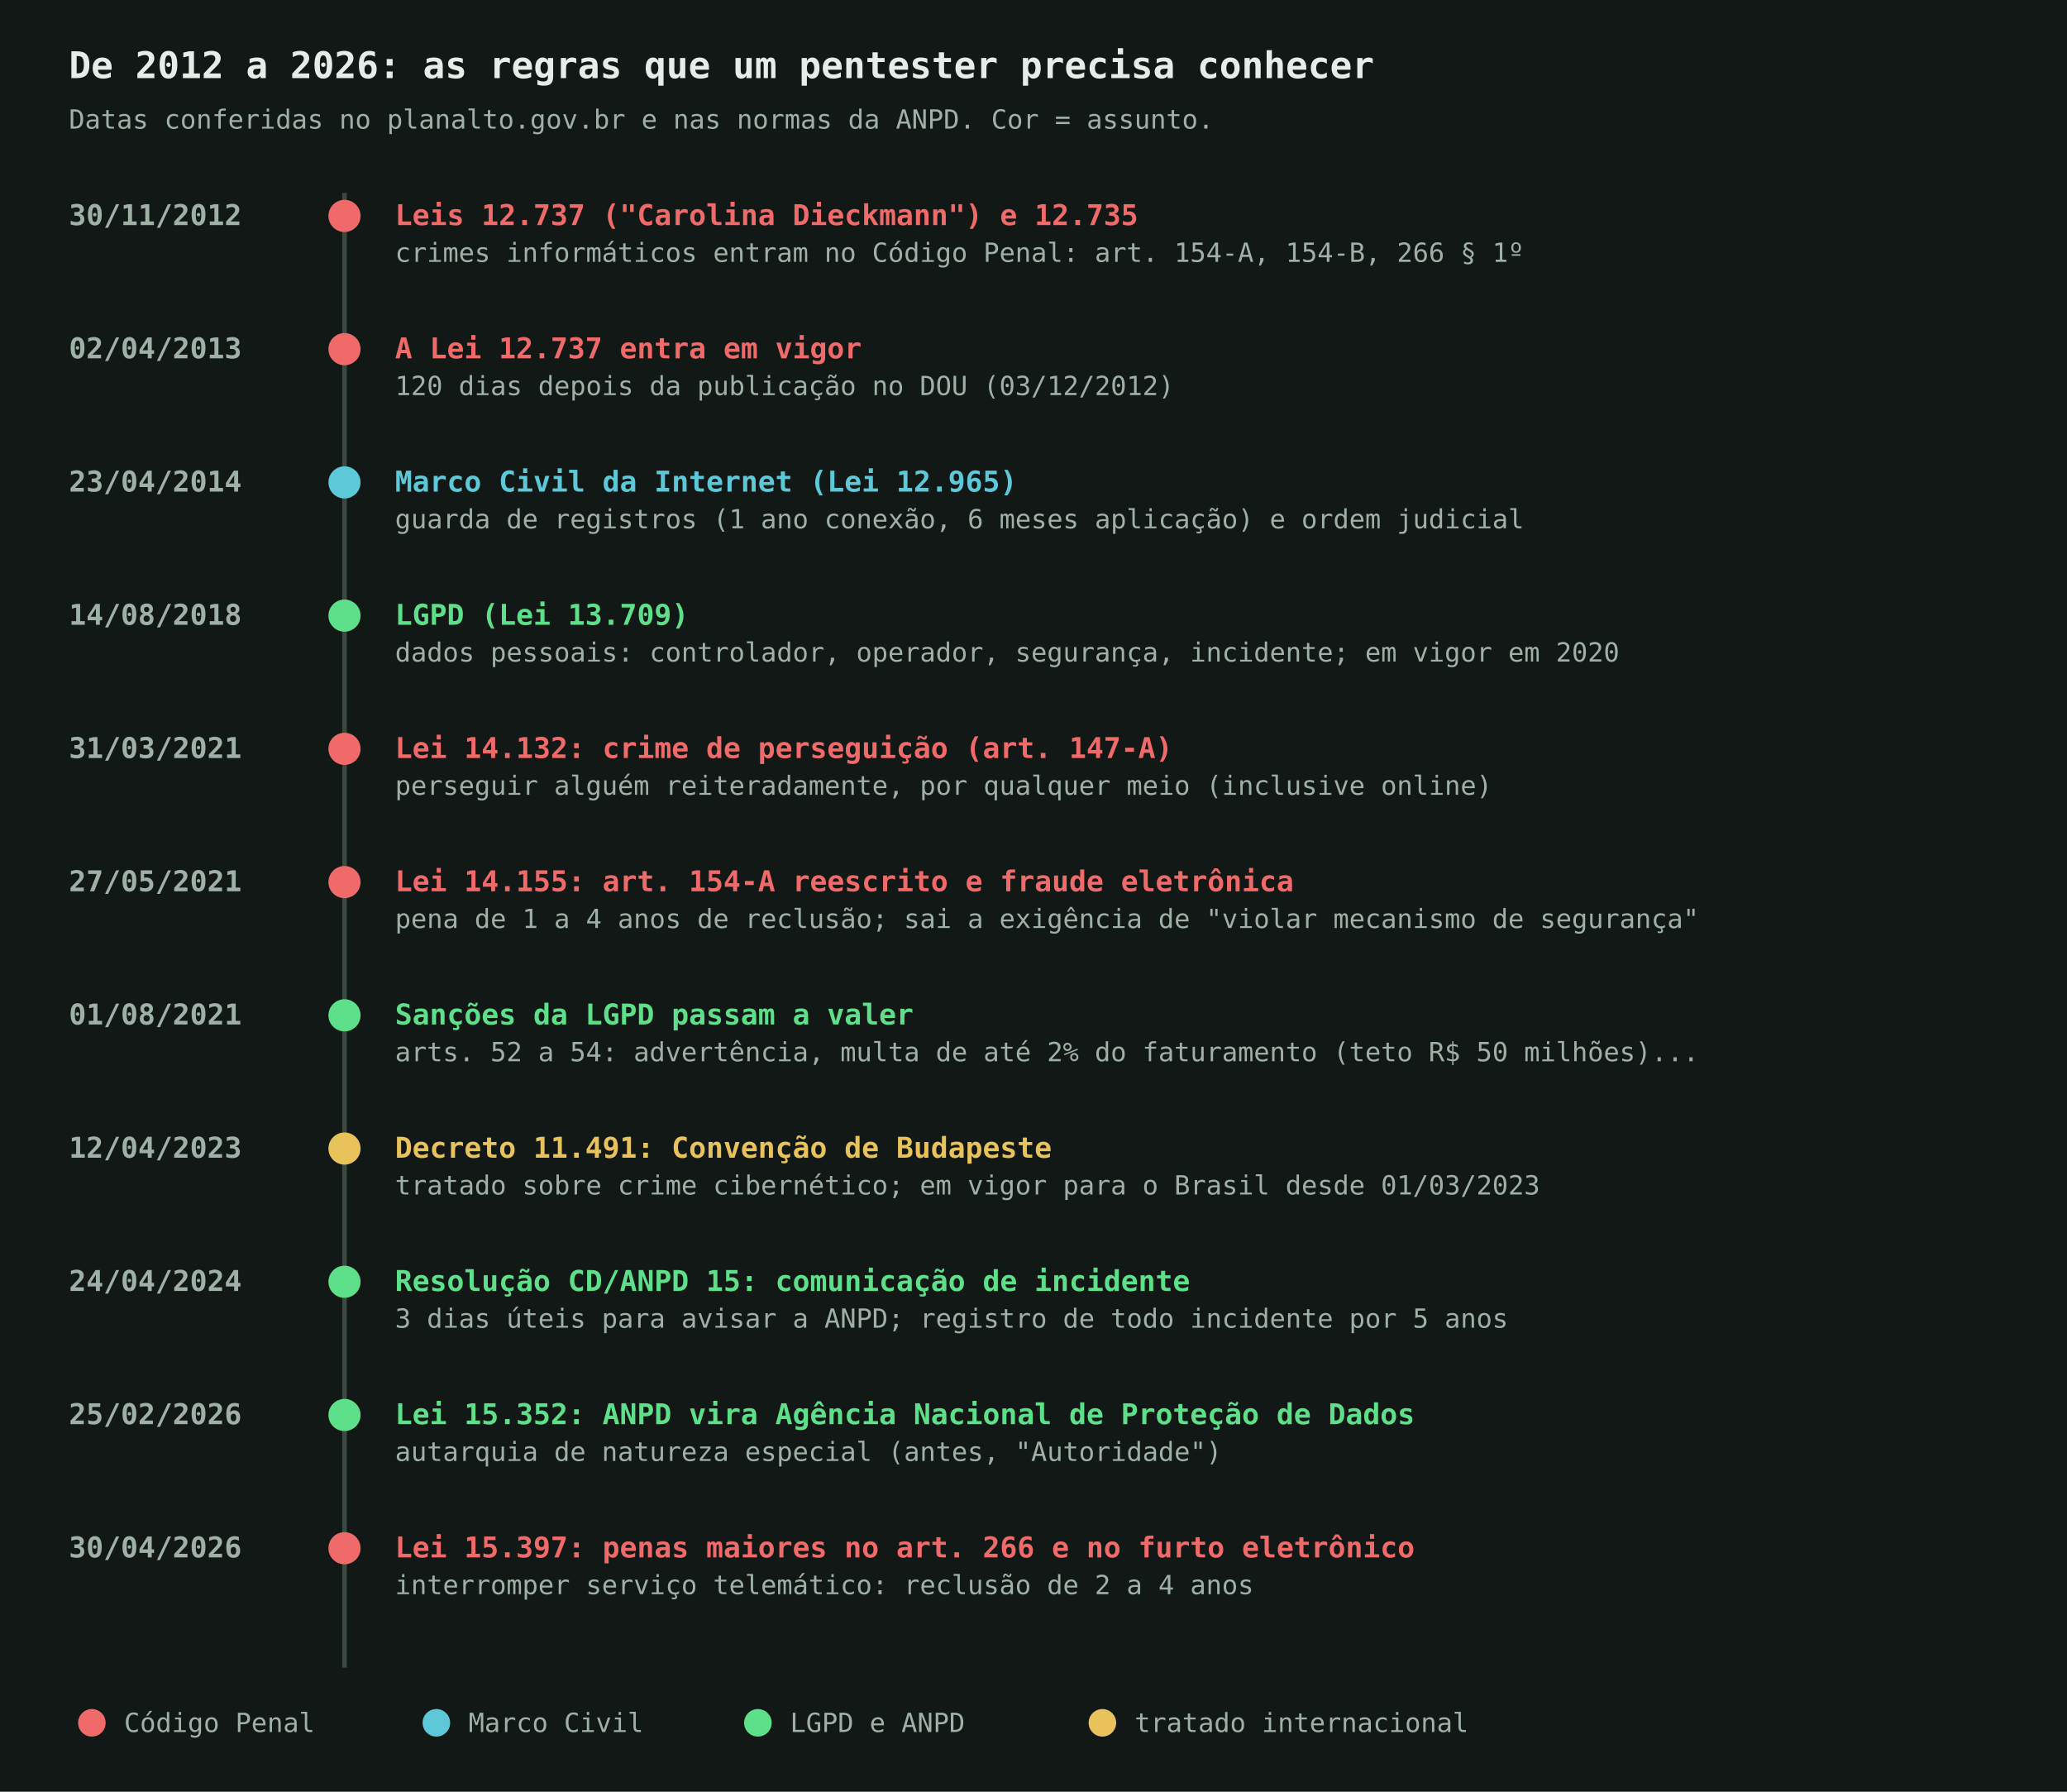
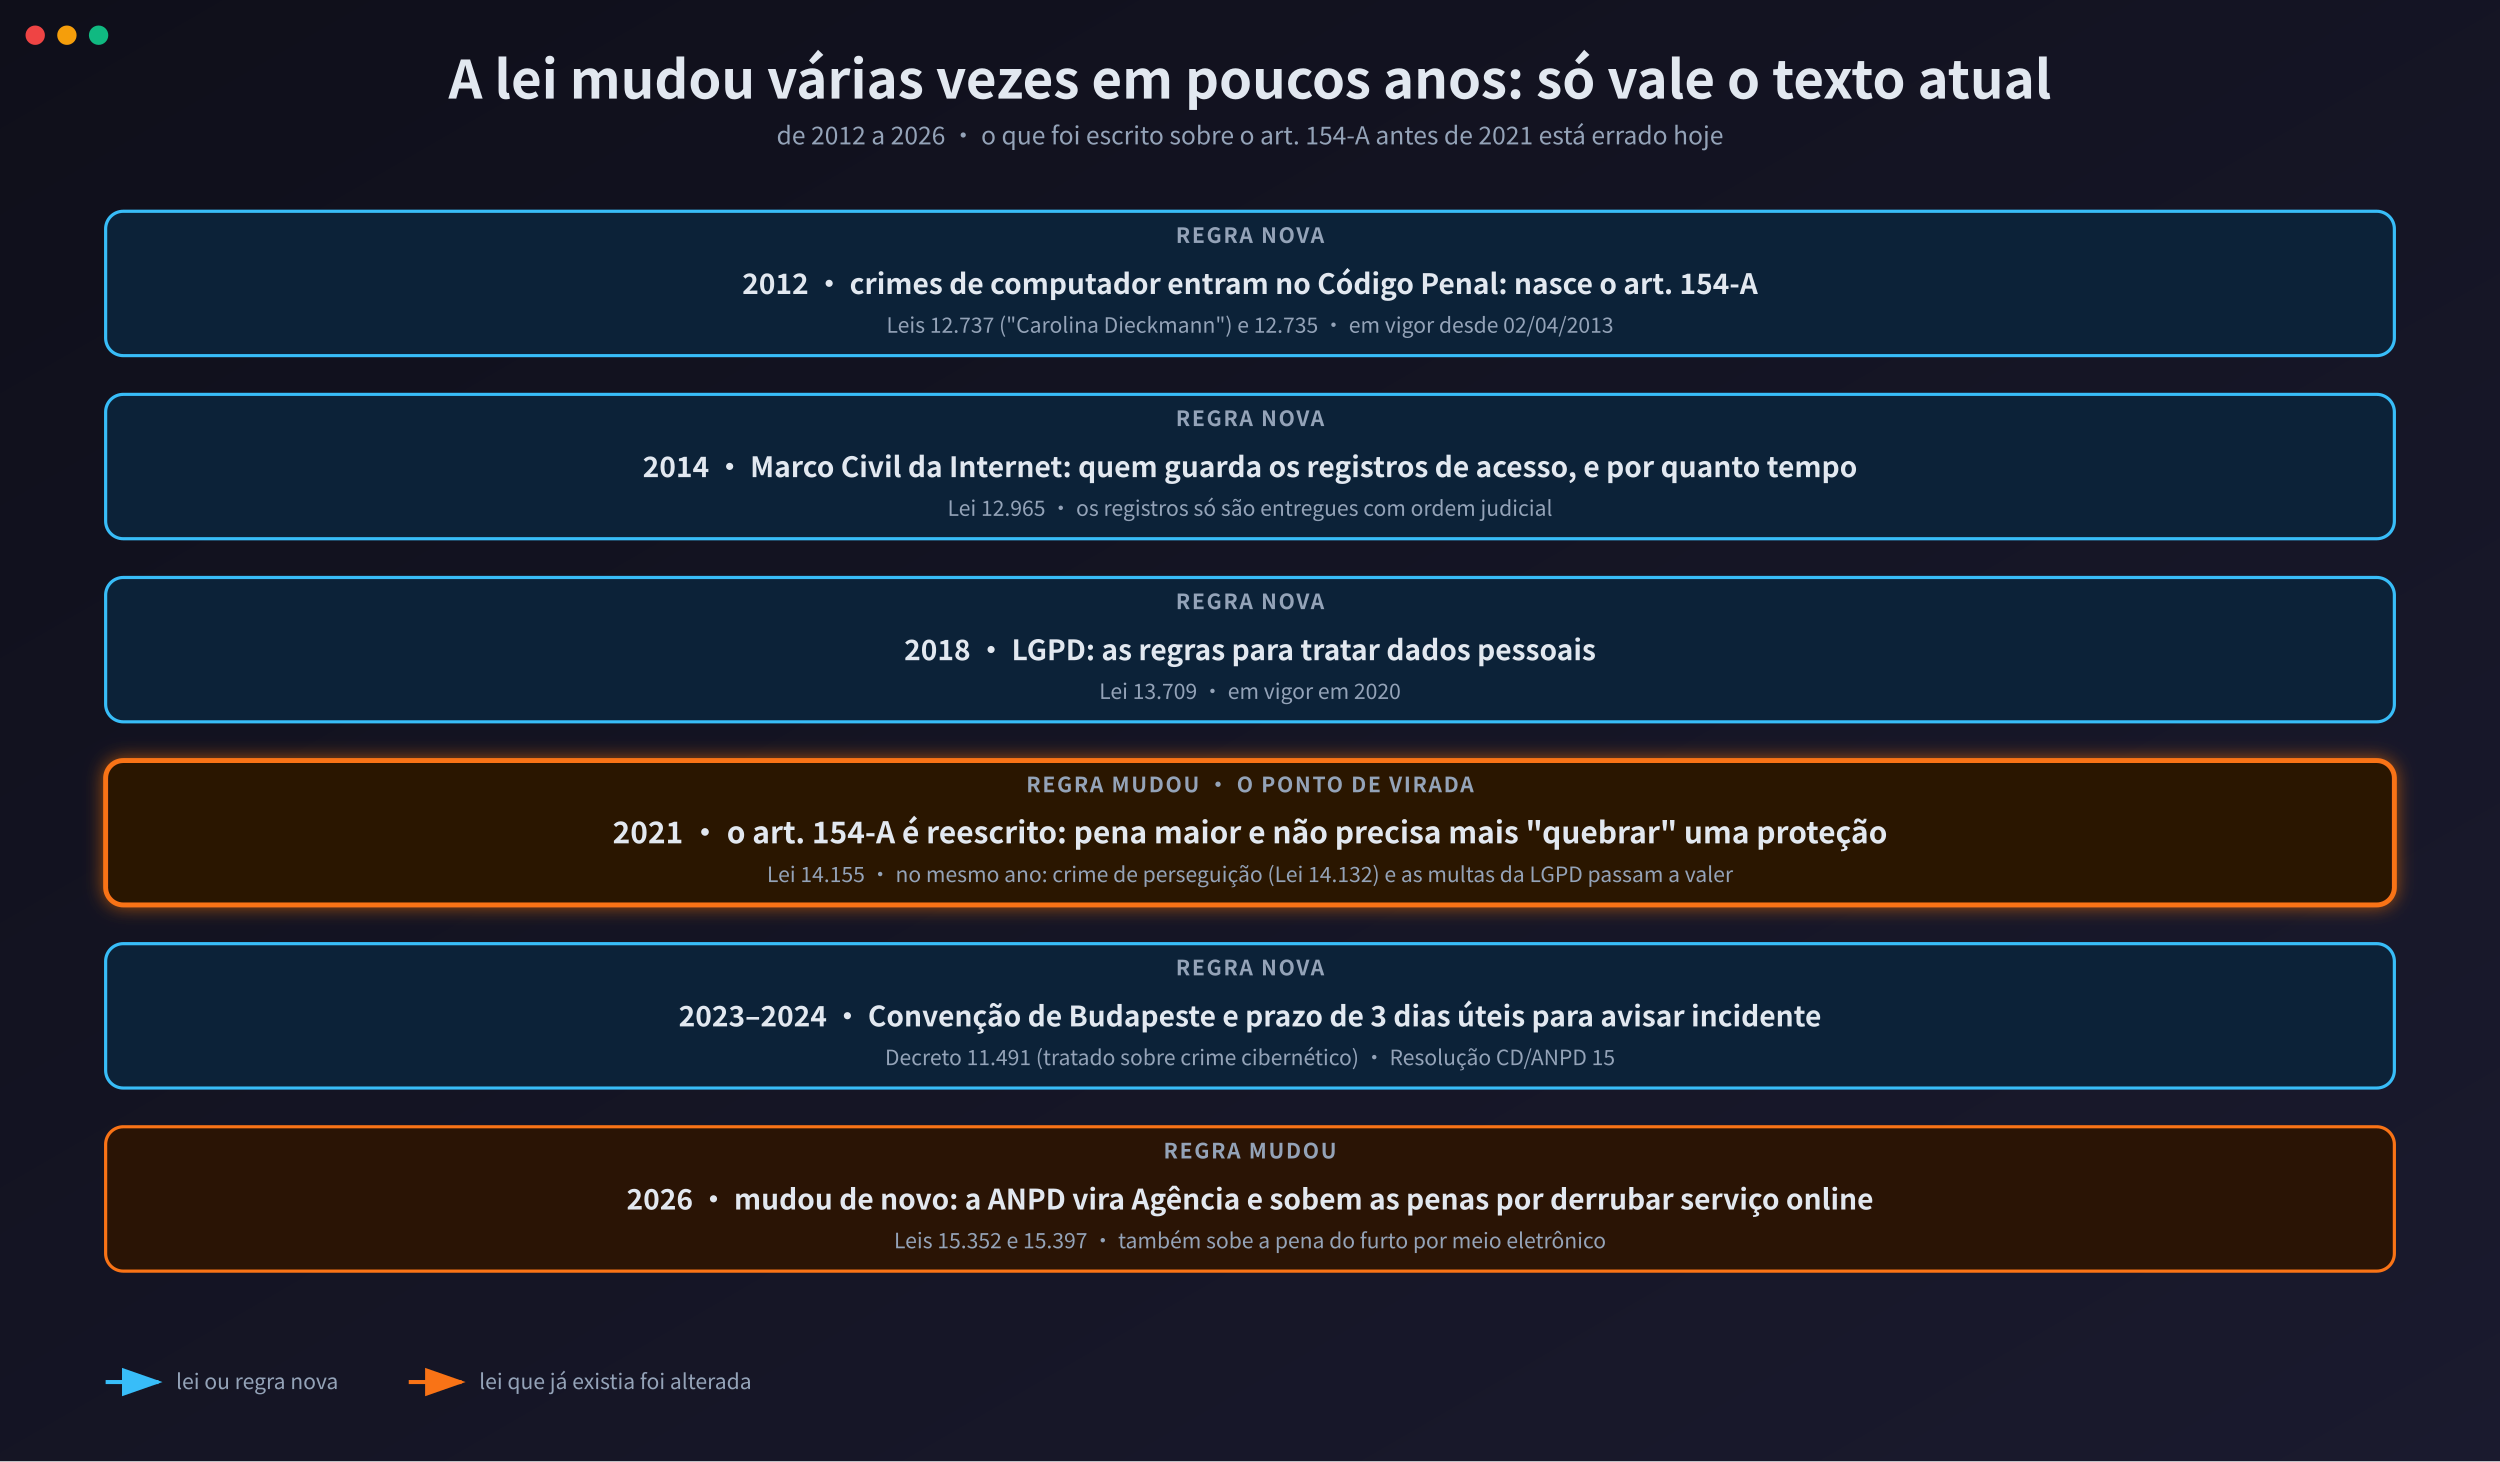
- <svg xmlns="http://www.w3.org/2000/svg" viewBox="0 0 900 780" role="img" aria-labelledby="t d">
-   <style>
-     text { font-family: ui-monospace, "DejaVu Sans Mono", Menlo, Consolas, monospace; fill: #e6ede8; white-space: pre; }
-     .t { font-size: 16px; font-weight: 700; }
-     .dt { font-size: 12.5px; font-weight: 700; fill: #9fb0a6; }
-     .m { font-size: 12.5px; font-weight: 700; }
-     .s { font-size: 11.5px; fill: #9fb0a6; }
-   </style>
-   <rect width="900" height="780" fill="#121815" />
-   <text class="t" x="30" y="34">De 2012 a 2026: as regras que um pentester precisa conhecer</text>
-   <text class="s" x="30" y="56">Datas conferidas no planalto.gov.br e nas normas da ANPD. Cor = assunto.</text>
-   <line x1="150" y1="84" x2="150" y2="726" stroke="#3a4a42" stroke-width="2" />
-   <text class="dt" x="30" y="98">30/11/2012</text>
-   <circle cx="150" cy="94" r="7" fill="#f06a6a" />
-   <text class="m" x="172" y="98" style="fill:#f06a6a">Leis 12.737 ("Carolina Dieckmann") e 12.735</text>
-   <text class="s" x="172" y="114">crimes informáticos entram no Código Penal: art. 154-A, 154-B, 266 § 1º</text>
-   <text class="dt" x="30" y="156">02/04/2013</text>
-   <circle cx="150" cy="152" r="7" fill="#f06a6a" />
-   <text class="m" x="172" y="156" style="fill:#f06a6a">A Lei 12.737 entra em vigor</text>
-   <text class="s" x="172" y="172">120 dias depois da publicação no DOU (03/12/2012)</text>
-   <text class="dt" x="30" y="214">23/04/2014</text>
-   <circle cx="150" cy="210" r="7" fill="#5cc8d8" />
-   <text class="m" x="172" y="214" style="fill:#5cc8d8">Marco Civil da Internet (Lei 12.965)</text>
-   <text class="s" x="172" y="230">guarda de registros (1 ano conexão, 6 meses aplicação) e ordem judicial</text>
-   <text class="dt" x="30" y="272">14/08/2018</text>
-   <circle cx="150" cy="268" r="7" fill="#5ee08a" />
-   <text class="m" x="172" y="272" style="fill:#5ee08a">LGPD (Lei 13.709)</text>
-   <text class="s" x="172" y="288">dados pessoais: controlador, operador, segurança, incidente; em vigor em 2020</text>
-   <text class="dt" x="30" y="330">31/03/2021</text>
-   <circle cx="150" cy="326" r="7" fill="#f06a6a" />
-   <text class="m" x="172" y="330" style="fill:#f06a6a">Lei 14.132: crime de perseguição (art. 147-A)</text>
-   <text class="s" x="172" y="346">perseguir alguém reiteradamente, por qualquer meio (inclusive online)</text>
-   <text class="dt" x="30" y="388">27/05/2021</text>
-   <circle cx="150" cy="384" r="7" fill="#f06a6a" />
-   <text class="m" x="172" y="388" style="fill:#f06a6a">Lei 14.155: art. 154-A reescrito e fraude eletrônica</text>
-   <text class="s" x="172" y="404">pena de 1 a 4 anos de reclusão; sai a exigência de "violar mecanismo de segurança"</text>
-   <text class="dt" x="30" y="446">01/08/2021</text>
-   <circle cx="150" cy="442" r="7" fill="#5ee08a" />
-   <text class="m" x="172" y="446" style="fill:#5ee08a">Sanções da LGPD passam a valer</text>
-   <text class="s" x="172" y="462">arts. 52 a 54: advertência, multa de até 2% do faturamento (teto R$ 50 milhões)...</text>
-   <text class="dt" x="30" y="504">12/04/2023</text>
-   <circle cx="150" cy="500" r="7" fill="#e8c25a" />
-   <text class="m" x="172" y="504" style="fill:#e8c25a">Decreto 11.491: Convenção de Budapeste</text>
-   <text class="s" x="172" y="520">tratado sobre crime cibernético; em vigor para o Brasil desde 01/03/2023</text>
-   <text class="dt" x="30" y="562">24/04/2024</text>
-   <circle cx="150" cy="558" r="7" fill="#5ee08a" />
-   <text class="m" x="172" y="562" style="fill:#5ee08a">Resolução CD/ANPD 15: comunicação de incidente</text>
-   <text class="s" x="172" y="578">3 dias úteis para avisar a ANPD; registro de todo incidente por 5 anos</text>
-   <text class="dt" x="30" y="620">25/02/2026</text>
-   <circle cx="150" cy="616" r="7" fill="#5ee08a" />
-   <text class="m" x="172" y="620" style="fill:#5ee08a">Lei 15.352: ANPD vira Agência Nacional de Proteção de Dados</text>
-   <text class="s" x="172" y="636">autarquia de natureza especial (antes, "Autoridade")</text>
-   <text class="dt" x="30" y="678">30/04/2026</text>
-   <circle cx="150" cy="674" r="7" fill="#f06a6a" />
-   <text class="m" x="172" y="678" style="fill:#f06a6a">Lei 15.397: penas maiores no art. 266 e no furto eletrônico</text>
-   <text class="s" x="172" y="694">interromper serviço telemático: reclusão de 2 a 4 anos</text>
-   <circle cx="40" cy="750" r="6" fill="#f06a6a" />
-   <text class="s" x="54" y="754">Código Penal</text>
-   <circle cx="190" cy="750" r="6" fill="#5cc8d8" />
-   <text class="s" x="204" y="754">Marco Civil</text>
-   <circle cx="330" cy="750" r="6" fill="#5ee08a" />
-   <text class="s" x="344" y="754">LGPD e ANPD</text>
-   <circle cx="480" cy="750" r="6" fill="#e8c25a" />
-   <text class="s" x="494" y="754">tratado internacional</text>
+ <svg xmlns="http://www.w3.org/2000/svg" viewBox="0 0 1420 830" width="1420" height="830" data-generator="fireworks-tech-graph" data-schema-version="1" data-text-metrics="heuristic-v1" data-style-id="2" data-visual-theme="Dark Terminal" data-diagram-type="architecture" data-motion-scene="" data-semantic-profile="generic" data-semantic-valid="true" data-quality-profile="standard" data-max-bends-per-edge="12" data-max-total-bends="100" data-max-route-stretch="5.0" data-max-bridged-crossings="8" data-min-node-gap="0.0" data-min-container-gutter="0.0" data-min-label-clearance="2.0" data-min-segment-length="0.0">
+   <defs>
+     <marker id="arrowA" markerWidth="10" markerHeight="7" refX="9" refY="3.5" orient="auto">
+       <polygon points="0 0, 10 3.5, 0 7" fill="#a855f7" />
+     </marker>
+     <marker id="arrowB" markerWidth="10" markerHeight="7" refX="9" refY="3.5" orient="auto">
+       <polygon points="0 0, 10 3.5, 0 7" fill="#22c55e" />
+     </marker>
+     <marker id="arrowC" markerWidth="10" markerHeight="7" refX="9" refY="3.5" orient="auto">
+       <polygon points="0 0, 10 3.5, 0 7" fill="#38bdf8" />
+     </marker>
+     <marker id="arrowE" markerWidth="10" markerHeight="7" refX="9" refY="3.5" orient="auto">
+       <polygon points="0 0, 10 3.5, 0 7" fill="#fb7185" />
+     </marker>
+     <marker id="arrowF" markerWidth="10" markerHeight="7" refX="9" refY="3.5" orient="auto">
+       <polygon points="0 0, 10 3.5, 0 7" fill="#f59e0b" />
+     </marker>
+     <marker id="arrowG" markerWidth="10" markerHeight="7" refX="9" refY="3.5" orient="auto">
+       <polygon points="0 0, 10 3.5, 0 7" fill="#f97316" />
+     </marker>
+     <marker id="arrowH" markerWidth="10" markerHeight="7" refX="9" refY="3.5" orient="auto">
+       <polygon points="0 0, 10 3.5, 0 7" fill="#94a3b8" />
+     </marker>
+     <linearGradient id="terminalGradient" x1="0%" y1="0%" x2="100%" y2="100%">
+       <stop offset="0%" stop-color="#0f0f1a" />
+       <stop offset="100%" stop-color="#1a1a2e" />
+     </linearGradient>
+     <filter id="glowBlue" x="-30%" y="-30%" width="160%" height="160%">
+       <feDropShadow dx="0" dy="0" stdDeviation="5" flood-color="#3b82f6" flood-opacity="0.65" />
+     </filter>
+     <filter id="glowPurple" x="-30%" y="-30%" width="160%" height="160%">
+       <feDropShadow dx="0" dy="0" stdDeviation="5" flood-color="#a855f7" flood-opacity="0.72" />
+     </filter>
+     <filter id="glowGreen" x="-30%" y="-30%" width="160%" height="160%">
+       <feDropShadow dx="0" dy="0" stdDeviation="5" flood-color="#22c55e" flood-opacity="0.62" />
+     </filter>
+     <filter id="glowOrange" x="-30%" y="-30%" width="160%" height="160%">
+       <feDropShadow dx="0" dy="0" stdDeviation="5" flood-color="#f97316" flood-opacity="0.62" />
+     </filter>
+     <style>
+     text { font-family: 'SF Mono', 'Fira Code', Menlo, 'Noto Sans CJK SC', 'Microsoft YaHei', 'SimHei', monospace; }
+     .title { font-size: 30px; font-weight: 700; fill: #e2e8f0; }
+     .subtitle { font-size: 14px; font-weight: 500; fill: #94a3b8; }
+     .section { font-size: 13px; font-weight: 700; fill: #38bdf8; letter-spacing: 1.4px; }
+     .section-sub { font-size: 12px; font-weight: 500; fill: #94a3b8; }
+     .node-title { font-weight: 700; fill: #e2e8f0; }
+     .node-sub { font-weight: 500; fill: #94a3b8; }
+     .node-type { font-size: 12px; font-weight: 700; fill: #94a3b8; letter-spacing: 0.08em; }
+     .arrow-label { font-size: 12px; font-weight: 600; fill: #cbd5e1; }
+     .legend { font-size: 12px; font-weight: 500; fill: #94a3b8; }
+     .footnote { font-size: 12px; font-weight: 500; fill: #94a3b8; }
+     .metric-label { font-size: 8.5px; font-weight: 700; fill: #94a3b8; text-transform: uppercase; }
+     .metric-value { font-size: 9.5px; font-weight: 700; fill: #e2e8f0; }
+     </style>
+   </defs>
+   <rect data-graph-role="background" width="1420.0" height="830.0" fill="url(#terminalGradient)" />
+   <circle cx="20.0" cy="20" r="5.5" fill="#ef4444" />
+   <circle cx="38.0" cy="20" r="5.5" fill="#f59e0b" />
+   <circle cx="56.0" cy="20" r="5.5" fill="#10b981" />
+   <text x="710.0" y="56" text-anchor="middle" class="title">A lei mudou várias vezes em poucos anos: só vale o texto atual</text>
+   <text x="710.0" y="82" text-anchor="middle" class="subtitle">de 2012 a 2026 · o que foi escrito sobre o art. 154-A antes de 2021 está errado hoje</text>
+   <g id="node-y2012" data-graph-role="node" data-node-id="y2012" data-semantic-role="rect" data-motion-role="" data-motion-stage="" data-motion-order="" data-parent="" data-deployment-id="" data-topic-id="" data-span-id="" data-station-order="" data-status="" data-start-ms="" data-duration-ms="" data-parent-span="" data-graph-bounds="60,120,1360,202">
+     <rect x="60.0" y="120.0" width="1300.0" height="82.0" rx="10.0" fill="#0c2238" stroke="#38bdf8" stroke-width="1.8" />
+     <text x="710.0" y="138.0" text-anchor="middle" class="node-type">REGRA NOVA</text>
+     <text data-text-role="title" data-full-text="2012 · crimes de computador entram no Código Penal: nasce o art. 154-A" data-text-max-width="1276.0" x="710.0" y="167.0" text-anchor="middle" class="node-title" font-size="16.0">2012 · crimes de computador entram no Código Penal: nasce o art. 154-A</text>
+     <text data-text-role="subtitle" data-full-text="Leis 12.737 (&quot;Carolina Dieckmann&quot;) e 12.735 · em vigor desde 02/04/2013" data-text-max-width="1276.0" x="710.0" y="189.0" text-anchor="middle" class="node-sub" font-size="12">Leis 12.737 ("Carolina Dieckmann") e 12.735 · em vigor desde 02/04/2013</text>
+   </g>
+   <g id="node-y2014" data-graph-role="node" data-node-id="y2014" data-semantic-role="rect" data-motion-role="" data-motion-stage="" data-motion-order="" data-parent="" data-deployment-id="" data-topic-id="" data-span-id="" data-station-order="" data-status="" data-start-ms="" data-duration-ms="" data-parent-span="" data-graph-bounds="60,224,1360,306">
+     <rect x="60.0" y="224.0" width="1300.0" height="82.0" rx="10.0" fill="#0c2238" stroke="#38bdf8" stroke-width="1.8" />
+     <text x="710.0" y="242.0" text-anchor="middle" class="node-type">REGRA NOVA</text>
+     <text data-text-role="title" data-full-text="2014 · Marco Civil da Internet: quem guarda os registros de acesso, e por quanto tempo" data-text-max-width="1276.0" x="710.0" y="271.0" text-anchor="middle" class="node-title" font-size="16.0">2014 · Marco Civil da Internet: quem guarda os registros de acesso, e por quanto tempo</text>
+     <text data-text-role="subtitle" data-full-text="Lei 12.965 · os registros só são entregues com ordem judicial" data-text-max-width="1276.0" x="710.0" y="293.0" text-anchor="middle" class="node-sub" font-size="12">Lei 12.965 · os registros só são entregues com ordem judicial</text>
+   </g>
+   <g id="node-y2018" data-graph-role="node" data-node-id="y2018" data-semantic-role="rect" data-motion-role="" data-motion-stage="" data-motion-order="" data-parent="" data-deployment-id="" data-topic-id="" data-span-id="" data-station-order="" data-status="" data-start-ms="" data-duration-ms="" data-parent-span="" data-graph-bounds="60,328,1360,410">
+     <rect x="60.0" y="328.0" width="1300.0" height="82.0" rx="10.0" fill="#0c2238" stroke="#38bdf8" stroke-width="1.8" />
+     <text x="710.0" y="346.0" text-anchor="middle" class="node-type">REGRA NOVA</text>
+     <text data-text-role="title" data-full-text="2018 · LGPD: as regras para tratar dados pessoais" data-text-max-width="1276.0" x="710.0" y="375.0" text-anchor="middle" class="node-title" font-size="16.0">2018 · LGPD: as regras para tratar dados pessoais</text>
+     <text data-text-role="subtitle" data-full-text="Lei 13.709 · em vigor em 2020" data-text-max-width="1276.0" x="710.0" y="397.0" text-anchor="middle" class="node-sub" font-size="12">Lei 13.709 · em vigor em 2020</text>
+   </g>
+   <g id="node-y2021" data-graph-role="node" data-node-id="y2021" data-semantic-role="rect" data-motion-role="" data-motion-stage="" data-motion-order="" data-parent="" data-deployment-id="" data-topic-id="" data-span-id="" data-station-order="" data-status="" data-start-ms="" data-duration-ms="" data-parent-span="" data-graph-bounds="60,432,1360,514">
+     <rect x="60.0" y="432.0" width="1300.0" height="82.0" rx="10.0" fill="#2a1405" stroke="#f97316" stroke-width="2.8" filter="url(#glowOrange)" />
+     <text x="710.0" y="450.0" text-anchor="middle" class="node-type">REGRA MUDOU · O PONTO DE VIRADA</text>
+     <text data-text-role="title" data-full-text="2021 · o art. 154-A é reescrito: pena maior e não precisa mais &quot;quebrar&quot; uma proteção" data-text-max-width="1276.0" x="710.0" y="479.0" text-anchor="middle" class="node-title" font-size="17.0">2021 · o art. 154-A é reescrito: pena maior e não precisa mais "quebrar" uma proteção</text>
+     <text data-text-role="subtitle" data-full-text="Lei 14.155 · no mesmo ano: crime de perseguição (Lei 14.132) e as multas da LGPD passam a valer" data-text-max-width="1276.0" x="710.0" y="501.0" text-anchor="middle" class="node-sub" font-size="12">Lei 14.155 · no mesmo ano: crime de perseguição (Lei 14.132) e as multas da LGPD passam a valer</text>
+   </g>
+   <g id="node-y2023" data-graph-role="node" data-node-id="y2023" data-semantic-role="rect" data-motion-role="" data-motion-stage="" data-motion-order="" data-parent="" data-deployment-id="" data-topic-id="" data-span-id="" data-station-order="" data-status="" data-start-ms="" data-duration-ms="" data-parent-span="" data-graph-bounds="60,536,1360,618">
+     <rect x="60.0" y="536.0" width="1300.0" height="82.0" rx="10.0" fill="#0c2238" stroke="#38bdf8" stroke-width="1.8" />
+     <text x="710.0" y="554.0" text-anchor="middle" class="node-type">REGRA NOVA</text>
+     <text data-text-role="title" data-full-text="2023–2024 · Convenção de Budapeste e prazo de 3 dias úteis para avisar incidente" data-text-max-width="1276.0" x="710.0" y="583.0" text-anchor="middle" class="node-title" font-size="16.0">2023–2024 · Convenção de Budapeste e prazo de 3 dias úteis para avisar incidente</text>
+     <text data-text-role="subtitle" data-full-text="Decreto 11.491 (tratado sobre crime cibernético) · Resolução CD/ANPD 15" data-text-max-width="1276.0" x="710.0" y="605.0" text-anchor="middle" class="node-sub" font-size="12">Decreto 11.491 (tratado sobre crime cibernético) · Resolução CD/ANPD 15</text>
+   </g>
+   <g id="node-y2026" data-graph-role="node" data-node-id="y2026" data-semantic-role="rect" data-motion-role="" data-motion-stage="" data-motion-order="" data-parent="" data-deployment-id="" data-topic-id="" data-span-id="" data-station-order="" data-status="" data-start-ms="" data-duration-ms="" data-parent-span="" data-graph-bounds="60,640,1360,722">
+     <rect x="60.0" y="640.0" width="1300.0" height="82.0" rx="10.0" fill="#2a1405" stroke="#f97316" stroke-width="1.8" />
+     <text x="710.0" y="658.0" text-anchor="middle" class="node-type">REGRA MUDOU</text>
+     <text data-text-role="title" data-full-text="2026 · mudou de novo: a ANPD vira Agência e sobem as penas por derrubar serviço online" data-text-max-width="1276.0" x="710.0" y="687.0" text-anchor="middle" class="node-title" font-size="16.0">2026 · mudou de novo: a ANPD vira Agência e sobem as penas por derrubar serviço online</text>
+     <text data-text-role="subtitle" data-full-text="Leis 15.352 e 15.397 · também sobe a pena do furto por meio eletrônico" data-text-max-width="1276.0" x="710.0" y="709.0" text-anchor="middle" class="node-sub" font-size="12">Leis 15.352 e 15.397 · também sobe a pena do furto por meio eletrônico</text>
+   </g>
+   <g id="legend" data-graph-role="legend">
+     <rect id="legend-zone" data-graph-role="reserved" data-reserved-kind="legend" x="50" y="771" width="426" height="46" rx="10" fill="none" stroke="none" />
+     <line data-graph-role="decoration" x1="60.0" y1="785.0" x2="90.0" y2="785.0" stroke="#38bdf8" stroke-width="2.3" marker-end="url(#arrowC)" />
+     <text data-graph-role="decoration" x="100.0" y="789.0" class="legend">lei ou regra nova</text>
+     <line data-graph-role="decoration" x1="232.16" y1="785.0" x2="262.16" y2="785.0" stroke="#f97316" stroke-width="2.3" marker-end="url(#arrowG)" />
+     <text data-graph-role="decoration" x="272.16" y="789.0" class="legend">lei que já existia foi alterada</text>
+   </g>
</svg>
